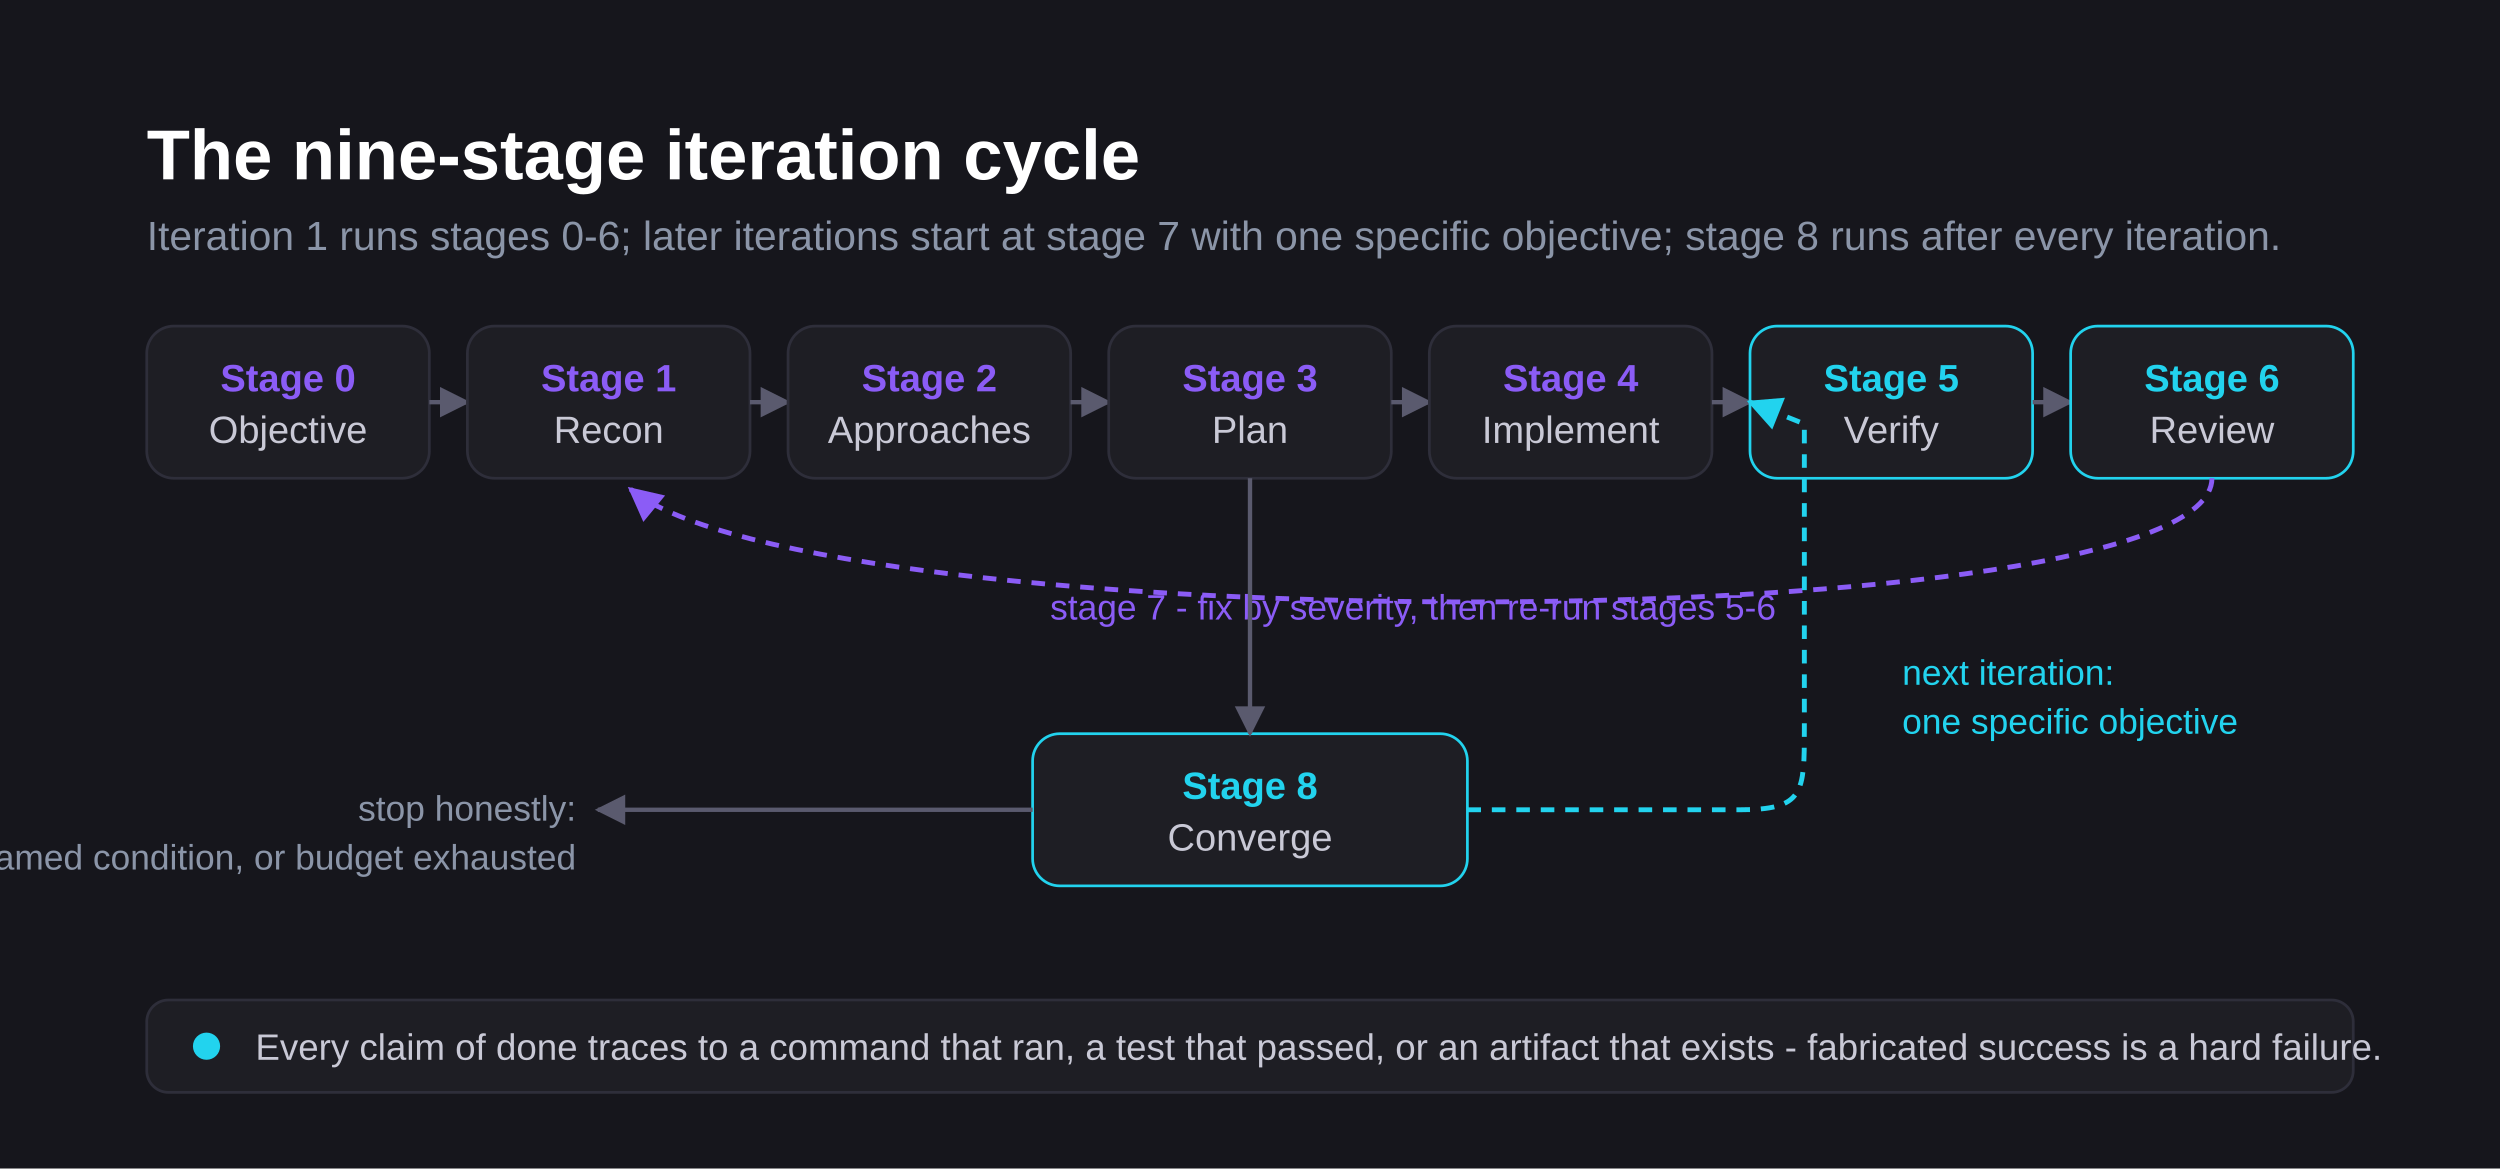
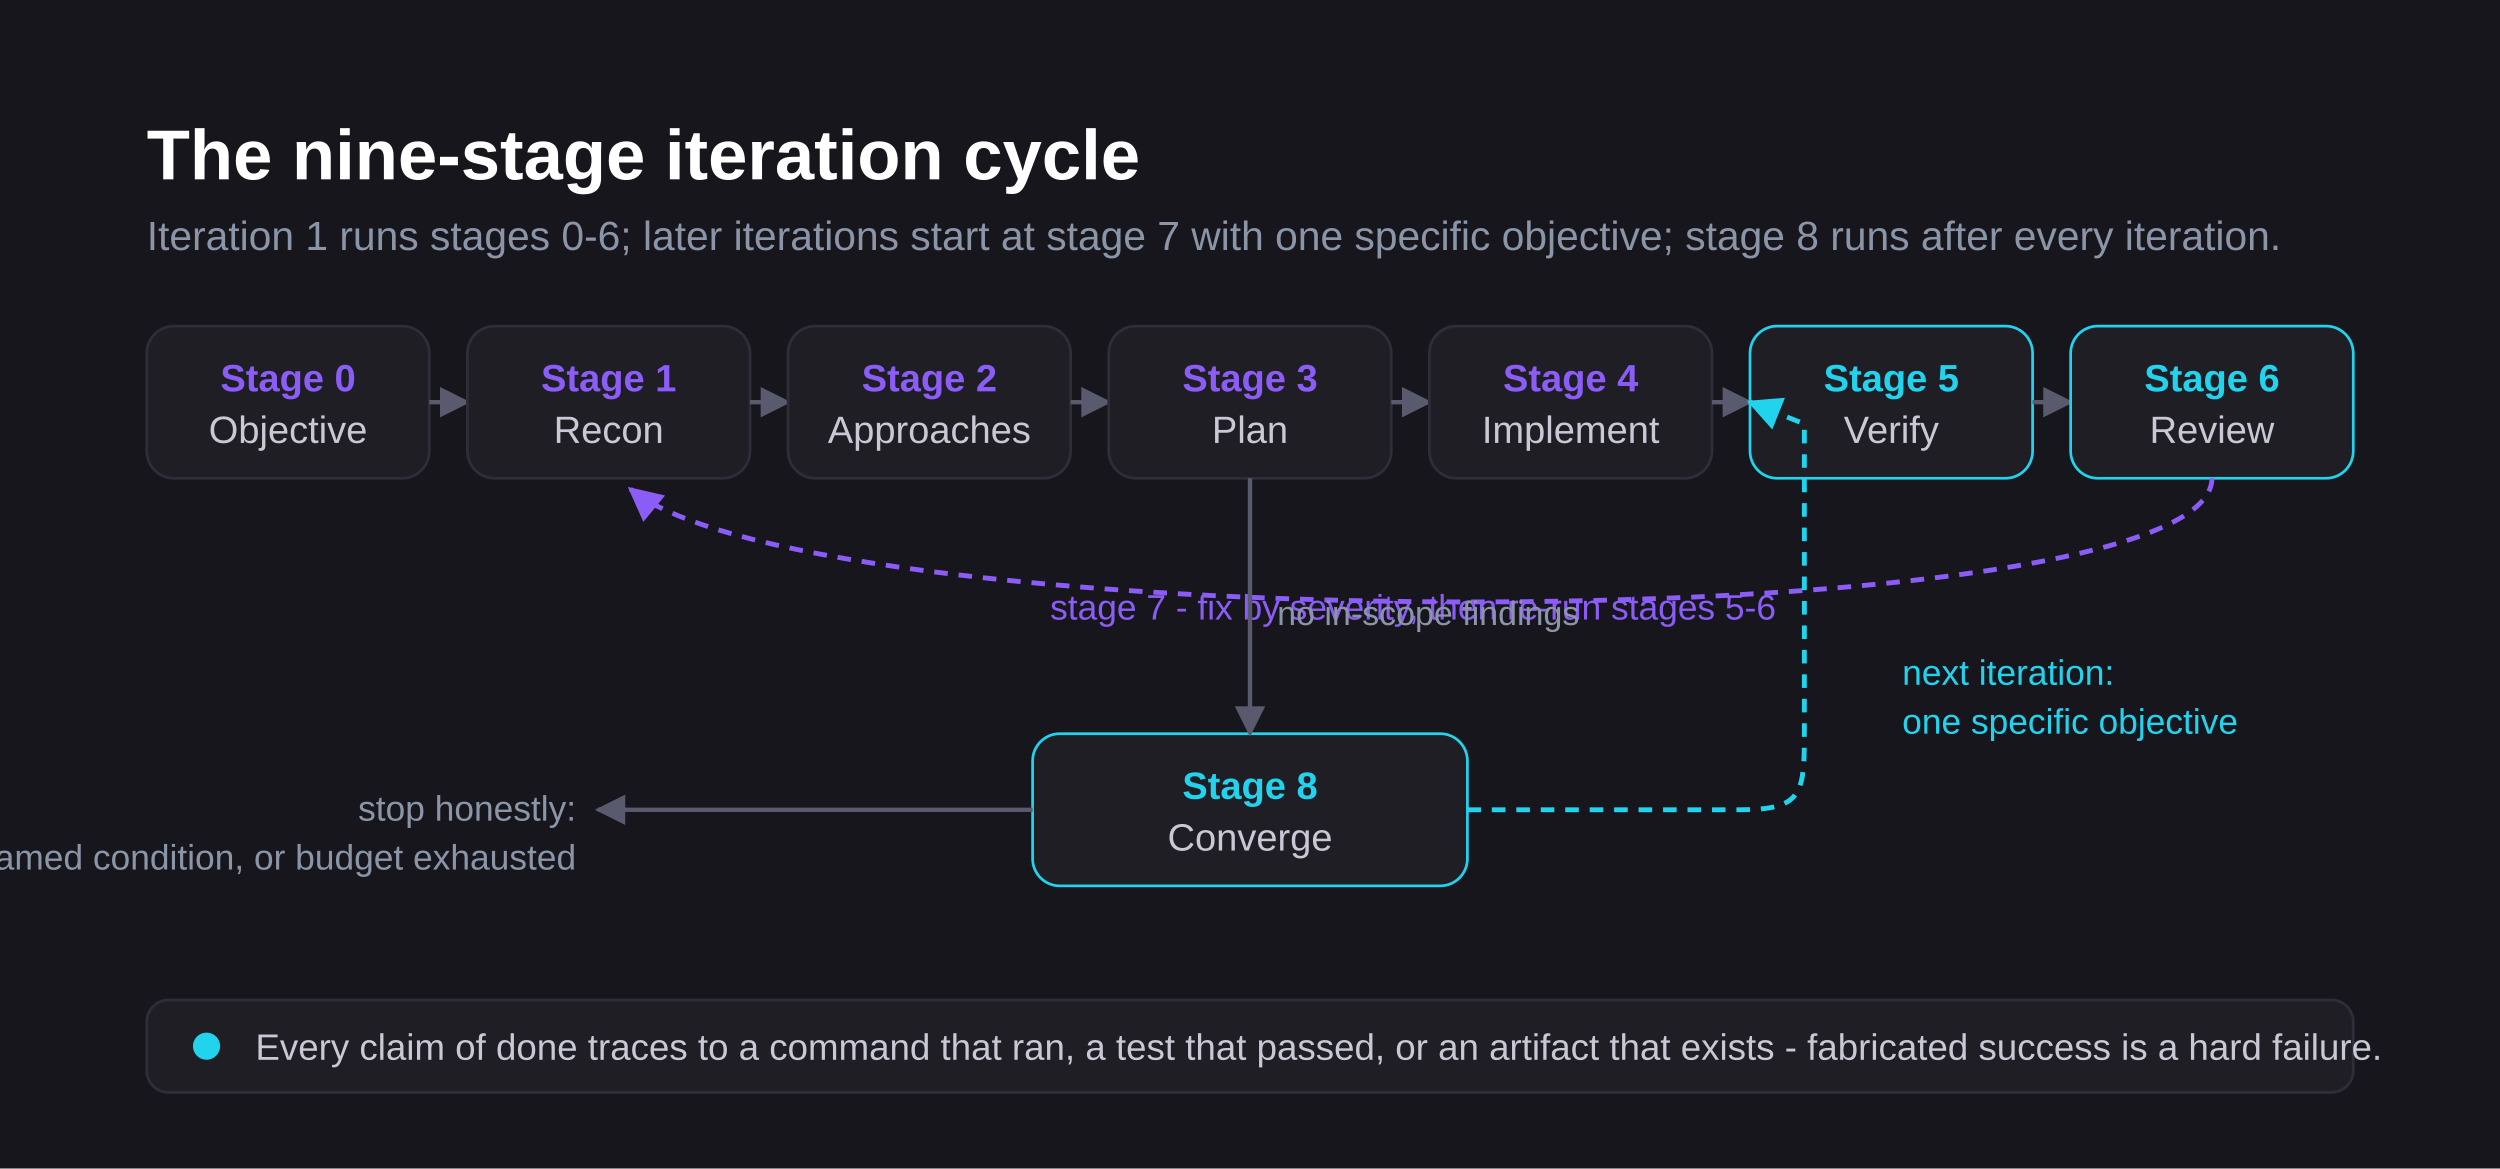
<svg xmlns="http://www.w3.org/2000/svg" viewBox="0 0 920 430" width="920" height="430" role="img" aria-label="LOOP nine-stage iteration cycle">
  <defs>
    <marker id="arr" viewBox="0 0 10 10" refX="9" refY="5" markerWidth="7" markerHeight="7" orient="auto-start-reverse">
      <path d="M 0 0 L 10 5 L 0 10 Z" fill="#5A5A6E" />
    </marker>
    <marker id="arrCyan" viewBox="0 0 10 10" refX="9" refY="5" markerWidth="7" markerHeight="7" orient="auto-start-reverse">
      <path d="M 0 0 L 10 5 L 0 10 Z" fill="#22D3EE" />
    </marker>
    <marker id="arrViolet" viewBox="0 0 10 10" refX="9" refY="5" markerWidth="7" markerHeight="7" orient="auto-start-reverse">
      <path d="M 0 0 L 10 5 L 0 10 Z" fill="#8B5CF6" />
    </marker>
  </defs>
  <rect width="920" height="430" fill="#16161C" />
  <text x="54" y="66" font-family="'Segoe UI','Helvetica Neue',Arial,sans-serif" font-size="26" font-weight="600" fill="#FFFFFF">The nine-stage iteration cycle</text>
  <text x="54" y="92" font-family="'Segoe UI','Helvetica Neue',Arial,sans-serif" font-size="15" fill="#8B95A8">Iteration 1 runs stages 0-6; later iterations start at stage 7 with one specific objective; stage 8 runs after every iteration.</text>
  <g font-family="'Segoe UI','Helvetica Neue',Arial,sans-serif" font-size="14">
    <g>
      <rect x="54" y="120" width="104" height="56" rx="10" fill="#1E1E24" stroke="#2E2E3A" />
      <text x="106" y="144" text-anchor="middle" font-weight="600" fill="#8B5CF6">Stage 0</text>
      <text x="106" y="163" text-anchor="middle" fill="#C9C9D6">Objective</text>
    </g>
    <line x1="158" y1="148" x2="172" y2="148" stroke="#5A5A6E" stroke-width="1.6" marker-end="url(#arr)" />
    <g>
      <rect x="172" y="120" width="104" height="56" rx="10" fill="#1E1E24" stroke="#2E2E3A" />
      <text x="224" y="144" text-anchor="middle" font-weight="600" fill="#8B5CF6">Stage 1</text>
      <text x="224" y="163" text-anchor="middle" fill="#C9C9D6">Recon</text>
    </g>
    <line x1="276" y1="148" x2="290" y2="148" stroke="#5A5A6E" stroke-width="1.6" marker-end="url(#arr)" />
    <g>
      <rect x="290" y="120" width="104" height="56" rx="10" fill="#1E1E24" stroke="#2E2E3A" />
      <text x="342" y="144" text-anchor="middle" font-weight="600" fill="#8B5CF6">Stage 2</text>
      <text x="342" y="163" text-anchor="middle" fill="#C9C9D6">Approaches</text>
    </g>
    <line x1="394" y1="148" x2="408" y2="148" stroke="#5A5A6E" stroke-width="1.6" marker-end="url(#arr)" />
    <g>
      <rect x="408" y="120" width="104" height="56" rx="10" fill="#1E1E24" stroke="#2E2E3A" />
      <text x="460" y="144" text-anchor="middle" font-weight="600" fill="#8B5CF6">Stage 3</text>
      <text x="460" y="163" text-anchor="middle" fill="#C9C9D6">Plan</text>
    </g>
    <line x1="512" y1="148" x2="526" y2="148" stroke="#5A5A6E" stroke-width="1.6" marker-end="url(#arr)" />
    <g>
      <rect x="526" y="120" width="104" height="56" rx="10" fill="#1E1E24" stroke="#2E2E3A" />
      <text x="578" y="144" text-anchor="middle" font-weight="600" fill="#8B5CF6">Stage 4</text>
      <text x="578" y="163" text-anchor="middle" fill="#C9C9D6">Implement</text>
    </g>
    <line x1="630" y1="148" x2="644" y2="148" stroke="#5A5A6E" stroke-width="1.6" marker-end="url(#arr)" />
    <g>
      <rect x="644" y="120" width="104" height="56" rx="10" fill="#1E1E24" stroke="#22D3EE" />
      <text x="696" y="144" text-anchor="middle" font-weight="600" fill="#22D3EE">Stage 5</text>
      <text x="696" y="163" text-anchor="middle" fill="#C9C9D6">Verify</text>
    </g>
    <line x1="748" y1="148" x2="762" y2="148" stroke="#5A5A6E" stroke-width="1.6" marker-end="url(#arr)" />
    <g>
      <rect x="762" y="120" width="104" height="56" rx="10" fill="#1E1E24" stroke="#22D3EE" />
      <text x="814" y="144" text-anchor="middle" font-weight="600" fill="#22D3EE">Stage 6</text>
      <text x="814" y="163" text-anchor="middle" fill="#C9C9D6">Review</text>
    </g>
  </g>
  <path d="M 814 176 C 814 236 300 236 232 180" fill="none" stroke="#8B5CF6" stroke-width="1.8" marker-end="url(#arrViolet)" stroke-dasharray="5 4" />
  <text x="520" y="228" text-anchor="middle" font-family="'Segoe UI','Helvetica Neue',Arial,sans-serif" font-size="13" fill="#8B5CF6">stage 7 - fix by severity, then re-run stages 5-6</text>
  <g font-family="'Segoe UI','Helvetica Neue',Arial,sans-serif" font-size="14">
    <rect x="380" y="270" width="160" height="56" rx="10" fill="#1E1E24" stroke="#22D3EE" />
    <text x="460" y="294" text-anchor="middle" font-weight="600" fill="#22D3EE">Stage 8</text>
    <text x="460" y="313" text-anchor="middle" fill="#C9C9D6">Converge</text>
  </g>
  <path d="M 460 176 L 460 270" fill="none" stroke="#5A5A6E" stroke-width="1.6" marker-end="url(#arr)" />
+   <text x="470" y="230" font-family="'Segoe UI','Helvetica Neue',Arial,sans-serif" font-size="12.5" fill="#8B95A8">no in-scope findings</text>
  <path d="M 540 298 H 640 C 664 298 664 292 664 268 V 156 L 644 148" fill="none" stroke="#22D3EE" stroke-width="1.8" marker-end="url(#arrCyan)" stroke-dasharray="5 4" />
  <text x="700" y="252" font-family="'Segoe UI','Helvetica Neue',Arial,sans-serif" font-size="13" fill="#22D3EE">next iteration:</text>
  <text x="700" y="270" font-family="'Segoe UI','Helvetica Neue',Arial,sans-serif" font-size="13" fill="#22D3EE">one specific objective</text>
  <path d="M 380 298 H 220" fill="none" stroke="#5A5A6E" stroke-width="1.6" marker-end="url(#arr)" />
  <text x="212" y="302" text-anchor="end" font-family="'Segoe UI','Helvetica Neue',Arial,sans-serif" font-size="13" fill="#8B95A8">stop honestly:</text>
  <text x="212" y="320" text-anchor="end" font-family="'Segoe UI','Helvetica Neue',Arial,sans-serif" font-size="13" fill="#8B95A8">named condition, or budget exhausted</text>
  <rect x="54" y="368" width="812" height="34" rx="8" fill="#1E1E24" stroke="#2E2E3A" />
  <circle cx="76" cy="385" r="5" fill="#22D3EE" />
  <text x="94" y="390" font-family="'Segoe UI','Helvetica Neue',Arial,sans-serif" font-size="13.5" fill="#C9C9D6">Every claim of done traces to a command that ran, a test that passed, or an artifact that exists - fabricated success is a hard failure.</text>
</svg>
